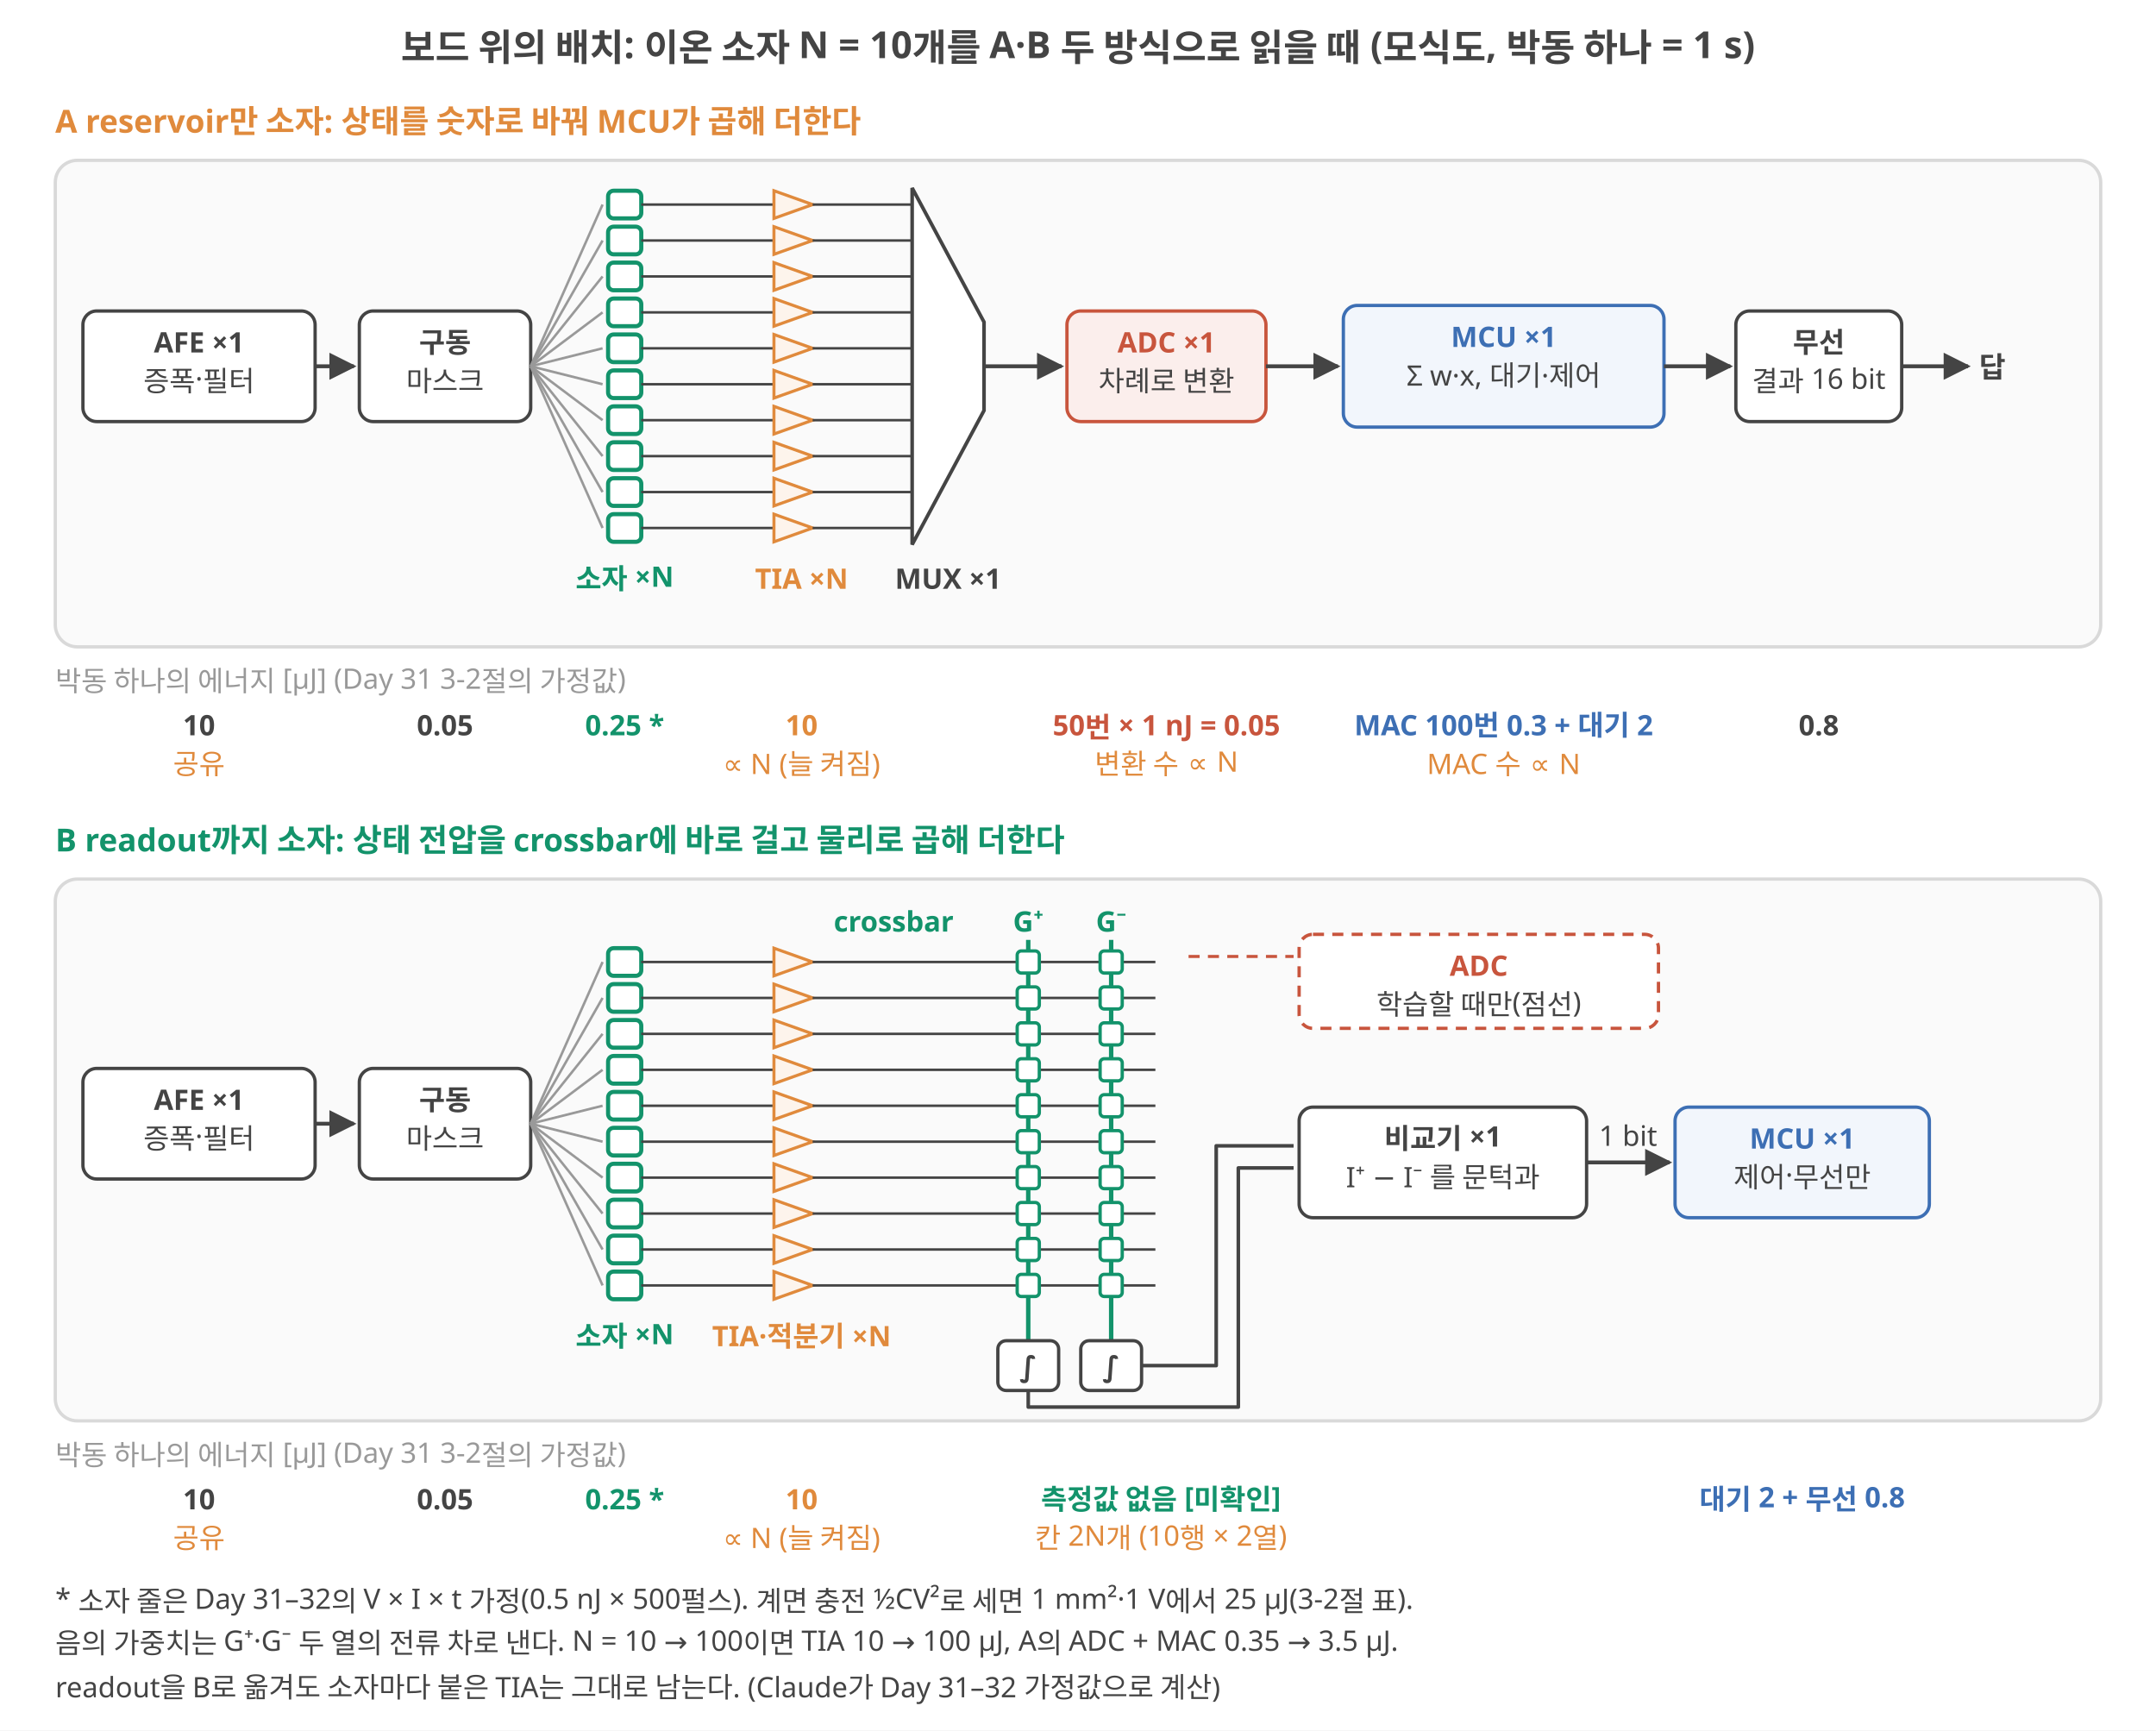
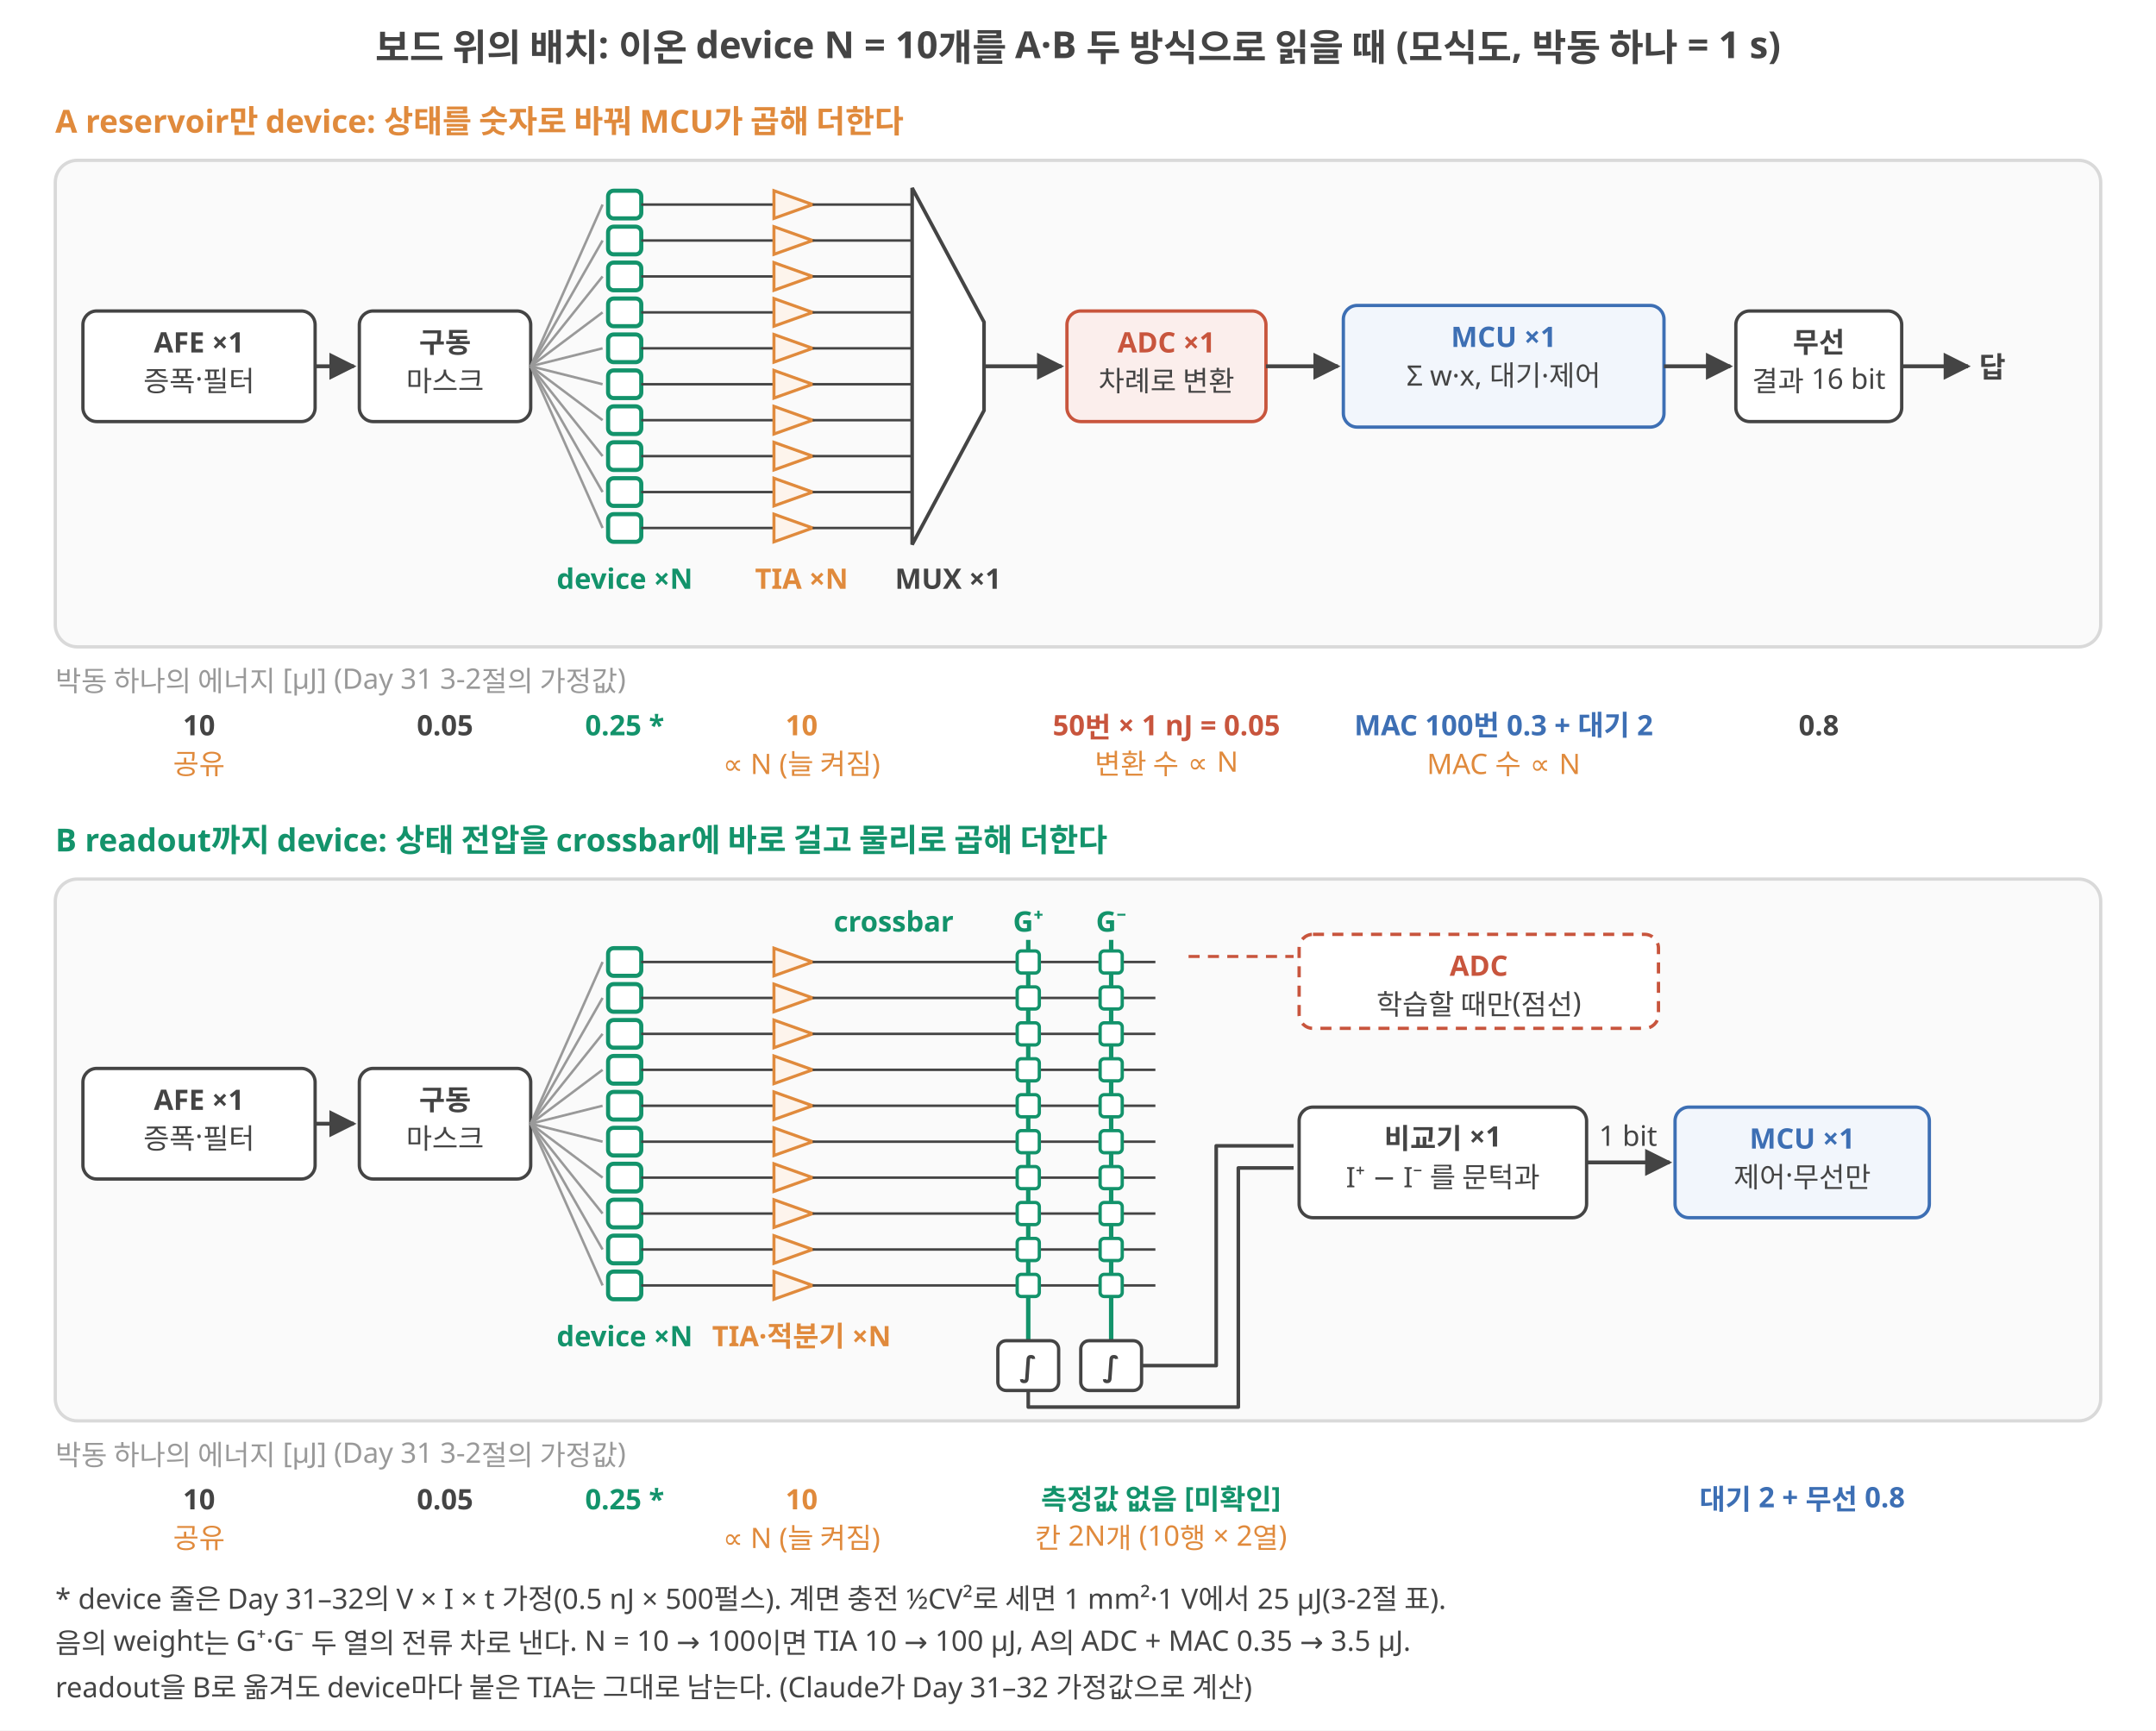
<svg xmlns="http://www.w3.org/2000/svg" viewBox="0 0 780 626" width="100%" font-family="Noto Sans KR, Malgun Gothic, sans-serif" font-size="13" fill="#444">
  <rect x="0" y="0" width="780" height="626" fill="#fff" />
  <defs>
    <marker id="arr" viewBox="0 0 10 10" refX="9" refY="5" markerWidth="7" markerHeight="7" orient="auto-start-reverse">
      <path d="M0,0 L10,5 L0,10 z" fill="#444" />
    </marker>
    <marker id="arrR" viewBox="0 0 10 10" refX="9" refY="5" markerWidth="7" markerHeight="7" orient="auto-start-reverse">
      <path d="M0,0 L10,5 L0,10 z" fill="#c8553d" />
    </marker>
  </defs>
-   <text x="390" y="22" font-size="13.5" fill="#444" text-anchor="middle" font-weight="bold">보드 위의 배치: 이온 소자 N = 10개를 A·B 두 방식으로 읽을 때 (모식도, 박동 하나 = 1 s)</text>
-   <text x="20" y="48" font-size="11.5" fill="#e08a3c" text-anchor="start" font-weight="bold">A  reservoir만 소자: 상태를 숫자로 바꿔 MCU가 곱해 더한다</text>
+   <text x="390" y="22" font-size="13.5" fill="#444" text-anchor="middle" font-weight="bold">보드 위의 배치: 이온 device N = 10개를 A·B 두 방식으로 읽을 때 (모식도, 박동 하나 = 1 s)</text>
+   <text x="20" y="48" font-size="11.5" fill="#e08a3c" text-anchor="start" font-weight="bold">A  reservoir만 device: 상태를 숫자로 바꿔 MCU가 곱해 더한다</text>
  <rect x="20" y="58" width="740" height="176" rx="8" fill="#fafafa" stroke="#d9d9d9" stroke-width="1.2" />
  <rect x="30" y="112.5" width="84" height="40" rx="5" fill="#fff" stroke="#444" stroke-width="1.2" />
  <text x="72.0" y="127.5" font-size="10.2" fill="#444" text-anchor="middle" font-weight="bold">AFE ×1</text>
  <text x="72.0" y="141.5" font-size="10.2" fill="#444" text-anchor="middle" font-weight="normal">증폭·필터</text>
  <line x1="114" y1="132.5" x2="128" y2="132.5" stroke="#444" stroke-width="1.4" marker-end="url(#arr)" />
  <rect x="130" y="112.5" width="62" height="40" rx="5" fill="#fff" stroke="#444" stroke-width="1.2" />
  <text x="161.0" y="127.5" font-size="10.2" fill="#444" text-anchor="middle" font-weight="bold">구동</text>
  <text x="161.0" y="141.5" font-size="10.2" fill="#444" text-anchor="middle" font-weight="normal">마스크</text>
  <line x1="192" y1="132.5" x2="218" y2="74" stroke="#999" stroke-width="0.9" />
  <rect x="220" y="69" width="12" height="10" rx="2" fill="#fff" stroke="#13936b" stroke-width="1.5" />
  <line x1="232" y1="74" x2="280" y2="74" stroke="#444" stroke-width="0.9" />
  <polygon points="280,69 280,79 294,74" fill="#fdf4ec" stroke="#e08a3c" stroke-width="1.1" />
  <line x1="192" y1="132.5" x2="218" y2="87" stroke="#999" stroke-width="0.9" />
  <rect x="220" y="82" width="12" height="10" rx="2" fill="#fff" stroke="#13936b" stroke-width="1.5" />
  <line x1="232" y1="87" x2="280" y2="87" stroke="#444" stroke-width="0.9" />
  <polygon points="280,82 280,92 294,87" fill="#fdf4ec" stroke="#e08a3c" stroke-width="1.1" />
  <line x1="192" y1="132.5" x2="218" y2="100" stroke="#999" stroke-width="0.9" />
  <rect x="220" y="95" width="12" height="10" rx="2" fill="#fff" stroke="#13936b" stroke-width="1.5" />
  <line x1="232" y1="100" x2="280" y2="100" stroke="#444" stroke-width="0.9" />
  <polygon points="280,95 280,105 294,100" fill="#fdf4ec" stroke="#e08a3c" stroke-width="1.1" />
  <line x1="192" y1="132.5" x2="218" y2="113" stroke="#999" stroke-width="0.9" />
  <rect x="220" y="108" width="12" height="10" rx="2" fill="#fff" stroke="#13936b" stroke-width="1.5" />
  <line x1="232" y1="113" x2="280" y2="113" stroke="#444" stroke-width="0.9" />
  <polygon points="280,108 280,118 294,113" fill="#fdf4ec" stroke="#e08a3c" stroke-width="1.1" />
  <line x1="192" y1="132.5" x2="218" y2="126" stroke="#999" stroke-width="0.9" />
  <rect x="220" y="121" width="12" height="10" rx="2" fill="#fff" stroke="#13936b" stroke-width="1.5" />
  <line x1="232" y1="126" x2="280" y2="126" stroke="#444" stroke-width="0.9" />
  <polygon points="280,121 280,131 294,126" fill="#fdf4ec" stroke="#e08a3c" stroke-width="1.1" />
  <line x1="192" y1="132.5" x2="218" y2="139" stroke="#999" stroke-width="0.9" />
  <rect x="220" y="134" width="12" height="10" rx="2" fill="#fff" stroke="#13936b" stroke-width="1.5" />
  <line x1="232" y1="139" x2="280" y2="139" stroke="#444" stroke-width="0.9" />
  <polygon points="280,134 280,144 294,139" fill="#fdf4ec" stroke="#e08a3c" stroke-width="1.1" />
  <line x1="192" y1="132.5" x2="218" y2="152" stroke="#999" stroke-width="0.9" />
  <rect x="220" y="147" width="12" height="10" rx="2" fill="#fff" stroke="#13936b" stroke-width="1.5" />
  <line x1="232" y1="152" x2="280" y2="152" stroke="#444" stroke-width="0.9" />
  <polygon points="280,147 280,157 294,152" fill="#fdf4ec" stroke="#e08a3c" stroke-width="1.1" />
  <line x1="192" y1="132.5" x2="218" y2="165" stroke="#999" stroke-width="0.9" />
  <rect x="220" y="160" width="12" height="10" rx="2" fill="#fff" stroke="#13936b" stroke-width="1.5" />
  <line x1="232" y1="165" x2="280" y2="165" stroke="#444" stroke-width="0.9" />
  <polygon points="280,160 280,170 294,165" fill="#fdf4ec" stroke="#e08a3c" stroke-width="1.1" />
  <line x1="192" y1="132.5" x2="218" y2="178" stroke="#999" stroke-width="0.9" />
  <rect x="220" y="173" width="12" height="10" rx="2" fill="#fff" stroke="#13936b" stroke-width="1.5" />
  <line x1="232" y1="178" x2="280" y2="178" stroke="#444" stroke-width="0.9" />
  <polygon points="280,173 280,183 294,178" fill="#fdf4ec" stroke="#e08a3c" stroke-width="1.1" />
  <line x1="192" y1="132.5" x2="218" y2="191" stroke="#999" stroke-width="0.9" />
  <rect x="220" y="186" width="12" height="10" rx="2" fill="#fff" stroke="#13936b" stroke-width="1.5" />
  <line x1="232" y1="191" x2="280" y2="191" stroke="#444" stroke-width="0.9" />
  <polygon points="280,186 280,196 294,191" fill="#fdf4ec" stroke="#e08a3c" stroke-width="1.1" />
-   <text x="226" y="213" font-size="10.2" fill="#13936b" text-anchor="middle" font-weight="bold">소자 ×N</text>
+   <text x="226" y="213" font-size="10.2" fill="#13936b" text-anchor="middle" font-weight="bold">device ×N</text>
  <text x="290" y="213" font-size="10.2" fill="#e08a3c" text-anchor="middle" font-weight="bold">TIA ×N</text>
  <polygon points="330,68 330,197 356,148.5 356,116.5" fill="#fff" stroke="#444" stroke-width="1.3" />
  <line x1="294" y1="74" x2="330" y2="74" stroke="#444" stroke-width="0.9" />
  <line x1="294" y1="87" x2="330" y2="87" stroke="#444" stroke-width="0.9" />
  <line x1="294" y1="100" x2="330" y2="100" stroke="#444" stroke-width="0.9" />
  <line x1="294" y1="113" x2="330" y2="113" stroke="#444" stroke-width="0.9" />
  <line x1="294" y1="126" x2="330" y2="126" stroke="#444" stroke-width="0.9" />
  <line x1="294" y1="139" x2="330" y2="139" stroke="#444" stroke-width="0.9" />
  <line x1="294" y1="152" x2="330" y2="152" stroke="#444" stroke-width="0.9" />
  <line x1="294" y1="165" x2="330" y2="165" stroke="#444" stroke-width="0.9" />
  <line x1="294" y1="178" x2="330" y2="178" stroke="#444" stroke-width="0.9" />
  <line x1="294" y1="191" x2="330" y2="191" stroke="#444" stroke-width="0.9" />
  <text x="343" y="213" font-size="10.2" fill="#444" text-anchor="middle" font-weight="bold">MUX ×1</text>
  <line x1="356" y1="132.5" x2="384" y2="132.5" stroke="#444" stroke-width="1.4" marker-end="url(#arr)" />
  <rect x="386" y="112.5" width="72" height="40" rx="5" fill="#fbeeec" stroke="#c8553d" stroke-width="1.2" />
  <text x="422.0" y="127.5" font-size="10.2" fill="#c8553d" text-anchor="middle" font-weight="bold">ADC ×1</text>
  <text x="422.0" y="141.5" font-size="10.2" fill="#444" text-anchor="middle" font-weight="normal">차례로 변환</text>
  <line x1="458" y1="132.5" x2="484" y2="132.5" stroke="#444" stroke-width="1.4" marker-end="url(#arr)" />
  <rect x="486" y="110.5" width="116" height="44" rx="5" fill="#f2f6fc" stroke="#3d6fb4" stroke-width="1.2" />
  <text x="544.0" y="125.5" font-size="10.2" fill="#3d6fb4" text-anchor="middle" font-weight="bold">MCU ×1</text>
  <text x="544.0" y="139.5" font-size="10.2" fill="#444" text-anchor="middle" font-weight="normal">Σ w·x, 대기·제어</text>
  <line x1="602" y1="132.5" x2="626" y2="132.5" stroke="#444" stroke-width="1.4" marker-end="url(#arr)" />
  <rect x="628" y="112.5" width="60" height="40" rx="5" fill="#fff" stroke="#444" stroke-width="1.2" />
  <text x="658.0" y="127.5" font-size="10.2" fill="#444" text-anchor="middle" font-weight="bold">무선</text>
  <text x="658.0" y="141.5" font-size="10.2" fill="#444" text-anchor="middle" font-weight="normal">결과 16 bit</text>
  <line x1="688" y1="132.5" x2="712" y2="132.5" stroke="#444" stroke-width="1.4" marker-end="url(#arr)" />
  <text x="716" y="136.5" font-size="10.4" fill="#444" text-anchor="start" font-weight="bold">답</text>
  <text x="20" y="250" font-size="10.2" fill="#999" text-anchor="start" font-weight="normal">박동 하나의 에너지 [µJ] (Day 31 3-2절의 가정값)</text>
  <text x="72" y="266" font-size="10.2" fill="#444" text-anchor="middle" font-weight="bold">10</text>
  <text x="161" y="266" font-size="10.2" fill="#444" text-anchor="middle" font-weight="bold">0.05</text>
  <text x="226" y="266" font-size="10.2" fill="#13936b" text-anchor="middle" font-weight="bold">0.25 *</text>
  <text x="290" y="266" font-size="10.2" fill="#e08a3c" text-anchor="middle" font-weight="bold">10</text>
  <text x="422" y="266" font-size="10.2" fill="#c8553d" text-anchor="middle" font-weight="bold">50번 × 1 nJ = 0.05</text>
  <text x="544" y="266" font-size="10.2" fill="#3d6fb4" text-anchor="middle" font-weight="bold">MAC 100번 0.3 + 대기 2</text>
  <text x="658" y="266" font-size="10.2" fill="#444" text-anchor="middle" font-weight="bold">0.8</text>
  <text x="72" y="280" font-size="10.2" fill="#e08a3c" text-anchor="middle" font-weight="normal">공유</text>
  <text x="290" y="280" font-size="10.2" fill="#e08a3c" text-anchor="middle" font-weight="normal">∝ N (늘 켜짐)</text>
  <text x="422" y="280" font-size="10.2" fill="#e08a3c" text-anchor="middle" font-weight="normal">변환 수 ∝ N</text>
  <text x="544" y="280" font-size="10.2" fill="#e08a3c" text-anchor="middle" font-weight="normal">MAC 수 ∝ N</text>
-   <text x="20" y="308" font-size="11.5" fill="#13936b" text-anchor="start" font-weight="bold">B  readout까지 소자: 상태 전압을 crossbar에 바로 걸고 물리로 곱해 더한다</text>
+   <text x="20" y="308" font-size="11.5" fill="#13936b" text-anchor="start" font-weight="bold">B  readout까지 device: 상태 전압을 crossbar에 바로 걸고 물리로 곱해 더한다</text>
  <rect x="20" y="318" width="740" height="196" rx="8" fill="#fafafa" stroke="#d9d9d9" stroke-width="1.2" />
  <rect x="30" y="386.5" width="84" height="40" rx="5" fill="#fff" stroke="#444" stroke-width="1.2" />
  <text x="72.0" y="401.5" font-size="10.2" fill="#444" text-anchor="middle" font-weight="bold">AFE ×1</text>
  <text x="72.0" y="415.5" font-size="10.2" fill="#444" text-anchor="middle" font-weight="normal">증폭·필터</text>
  <line x1="114" y1="406.5" x2="128" y2="406.5" stroke="#444" stroke-width="1.4" marker-end="url(#arr)" />
  <rect x="130" y="386.5" width="62" height="40" rx="5" fill="#fff" stroke="#444" stroke-width="1.2" />
  <text x="161.0" y="401.5" font-size="10.2" fill="#444" text-anchor="middle" font-weight="bold">구동</text>
  <text x="161.0" y="415.5" font-size="10.2" fill="#444" text-anchor="middle" font-weight="normal">마스크</text>
  <line x1="192" y1="406.5" x2="218" y2="348" stroke="#999" stroke-width="0.9" />
  <rect x="220" y="343" width="12" height="10" rx="2" fill="#fff" stroke="#13936b" stroke-width="1.5" />
  <line x1="232" y1="348" x2="280" y2="348" stroke="#444" stroke-width="0.9" />
  <polygon points="280,343 280,353 294,348" fill="#fdf4ec" stroke="#e08a3c" stroke-width="1.1" />
  <line x1="192" y1="406.5" x2="218" y2="361" stroke="#999" stroke-width="0.9" />
  <rect x="220" y="356" width="12" height="10" rx="2" fill="#fff" stroke="#13936b" stroke-width="1.5" />
  <line x1="232" y1="361" x2="280" y2="361" stroke="#444" stroke-width="0.9" />
  <polygon points="280,356 280,366 294,361" fill="#fdf4ec" stroke="#e08a3c" stroke-width="1.1" />
  <line x1="192" y1="406.5" x2="218" y2="374" stroke="#999" stroke-width="0.9" />
  <rect x="220" y="369" width="12" height="10" rx="2" fill="#fff" stroke="#13936b" stroke-width="1.5" />
  <line x1="232" y1="374" x2="280" y2="374" stroke="#444" stroke-width="0.9" />
  <polygon points="280,369 280,379 294,374" fill="#fdf4ec" stroke="#e08a3c" stroke-width="1.1" />
  <line x1="192" y1="406.5" x2="218" y2="387" stroke="#999" stroke-width="0.9" />
  <rect x="220" y="382" width="12" height="10" rx="2" fill="#fff" stroke="#13936b" stroke-width="1.5" />
  <line x1="232" y1="387" x2="280" y2="387" stroke="#444" stroke-width="0.9" />
  <polygon points="280,382 280,392 294,387" fill="#fdf4ec" stroke="#e08a3c" stroke-width="1.1" />
  <line x1="192" y1="406.5" x2="218" y2="400" stroke="#999" stroke-width="0.9" />
  <rect x="220" y="395" width="12" height="10" rx="2" fill="#fff" stroke="#13936b" stroke-width="1.5" />
  <line x1="232" y1="400" x2="280" y2="400" stroke="#444" stroke-width="0.9" />
  <polygon points="280,395 280,405 294,400" fill="#fdf4ec" stroke="#e08a3c" stroke-width="1.1" />
  <line x1="192" y1="406.5" x2="218" y2="413" stroke="#999" stroke-width="0.9" />
  <rect x="220" y="408" width="12" height="10" rx="2" fill="#fff" stroke="#13936b" stroke-width="1.5" />
  <line x1="232" y1="413" x2="280" y2="413" stroke="#444" stroke-width="0.9" />
  <polygon points="280,408 280,418 294,413" fill="#fdf4ec" stroke="#e08a3c" stroke-width="1.1" />
  <line x1="192" y1="406.5" x2="218" y2="426" stroke="#999" stroke-width="0.9" />
  <rect x="220" y="421" width="12" height="10" rx="2" fill="#fff" stroke="#13936b" stroke-width="1.5" />
  <line x1="232" y1="426" x2="280" y2="426" stroke="#444" stroke-width="0.9" />
  <polygon points="280,421 280,431 294,426" fill="#fdf4ec" stroke="#e08a3c" stroke-width="1.1" />
  <line x1="192" y1="406.5" x2="218" y2="439" stroke="#999" stroke-width="0.9" />
  <rect x="220" y="434" width="12" height="10" rx="2" fill="#fff" stroke="#13936b" stroke-width="1.5" />
  <line x1="232" y1="439" x2="280" y2="439" stroke="#444" stroke-width="0.9" />
  <polygon points="280,434 280,444 294,439" fill="#fdf4ec" stroke="#e08a3c" stroke-width="1.1" />
  <line x1="192" y1="406.5" x2="218" y2="452" stroke="#999" stroke-width="0.9" />
  <rect x="220" y="447" width="12" height="10" rx="2" fill="#fff" stroke="#13936b" stroke-width="1.5" />
  <line x1="232" y1="452" x2="280" y2="452" stroke="#444" stroke-width="0.9" />
  <polygon points="280,447 280,457 294,452" fill="#fdf4ec" stroke="#e08a3c" stroke-width="1.1" />
  <line x1="192" y1="406.5" x2="218" y2="465" stroke="#999" stroke-width="0.9" />
  <rect x="220" y="460" width="12" height="10" rx="2" fill="#fff" stroke="#13936b" stroke-width="1.5" />
  <line x1="232" y1="465" x2="280" y2="465" stroke="#444" stroke-width="0.9" />
  <polygon points="280,460 280,470 294,465" fill="#fdf4ec" stroke="#e08a3c" stroke-width="1.1" />
-   <text x="226" y="487" font-size="10.2" fill="#13936b" text-anchor="middle" font-weight="bold">소자 ×N</text>
+   <text x="226" y="487" font-size="10.2" fill="#13936b" text-anchor="middle" font-weight="bold">device ×N</text>
  <text x="290" y="487" font-size="10.2" fill="#e08a3c" text-anchor="middle" font-weight="bold">TIA·적분기 ×N</text>
  <line x1="294" y1="348" x2="418" y2="348" stroke="#444" stroke-width="0.9" />
  <line x1="294" y1="361" x2="418" y2="361" stroke="#444" stroke-width="0.9" />
  <line x1="294" y1="374" x2="418" y2="374" stroke="#444" stroke-width="0.9" />
  <line x1="294" y1="387" x2="418" y2="387" stroke="#444" stroke-width="0.9" />
  <line x1="294" y1="400" x2="418" y2="400" stroke="#444" stroke-width="0.9" />
  <line x1="294" y1="413" x2="418" y2="413" stroke="#444" stroke-width="0.9" />
  <line x1="294" y1="426" x2="418" y2="426" stroke="#444" stroke-width="0.9" />
  <line x1="294" y1="439" x2="418" y2="439" stroke="#444" stroke-width="0.9" />
  <line x1="294" y1="452" x2="418" y2="452" stroke="#444" stroke-width="0.9" />
  <line x1="294" y1="465" x2="418" y2="465" stroke="#444" stroke-width="0.9" />
  <line x1="372" y1="340" x2="372" y2="485" stroke="#13936b" stroke-width="1.6" />
  <text x="372" y="337" font-size="10.2" fill="#13936b" text-anchor="middle" font-weight="bold">G⁺</text>
  <rect x="368" y="344" width="8" height="8" rx="1.5" fill="#fff" stroke="#13936b" stroke-width="1.2" />
  <rect x="368" y="357" width="8" height="8" rx="1.5" fill="#fff" stroke="#13936b" stroke-width="1.2" />
  <rect x="368" y="370" width="8" height="8" rx="1.5" fill="#fff" stroke="#13936b" stroke-width="1.2" />
  <rect x="368" y="383" width="8" height="8" rx="1.5" fill="#fff" stroke="#13936b" stroke-width="1.2" />
  <rect x="368" y="396" width="8" height="8" rx="1.5" fill="#fff" stroke="#13936b" stroke-width="1.2" />
  <rect x="368" y="409" width="8" height="8" rx="1.5" fill="#fff" stroke="#13936b" stroke-width="1.2" />
  <rect x="368" y="422" width="8" height="8" rx="1.5" fill="#fff" stroke="#13936b" stroke-width="1.2" />
  <rect x="368" y="435" width="8" height="8" rx="1.5" fill="#fff" stroke="#13936b" stroke-width="1.2" />
  <rect x="368" y="448" width="8" height="8" rx="1.5" fill="#fff" stroke="#13936b" stroke-width="1.2" />
  <rect x="368" y="461" width="8" height="8" rx="1.5" fill="#fff" stroke="#13936b" stroke-width="1.2" />
  <rect x="361" y="485" width="22" height="18" rx="3" fill="#fff" stroke="#444" stroke-width="1.2" />
  <text x="372" y="498" font-size="10.4" fill="#444" text-anchor="middle" font-weight="bold">∫</text>
  <line x1="402" y1="340" x2="402" y2="485" stroke="#13936b" stroke-width="1.6" />
  <text x="402" y="337" font-size="10.2" fill="#13936b" text-anchor="middle" font-weight="bold">G⁻</text>
  <rect x="398" y="344" width="8" height="8" rx="1.5" fill="#fff" stroke="#13936b" stroke-width="1.2" />
  <rect x="398" y="357" width="8" height="8" rx="1.5" fill="#fff" stroke="#13936b" stroke-width="1.2" />
  <rect x="398" y="370" width="8" height="8" rx="1.5" fill="#fff" stroke="#13936b" stroke-width="1.2" />
  <rect x="398" y="383" width="8" height="8" rx="1.5" fill="#fff" stroke="#13936b" stroke-width="1.2" />
  <rect x="398" y="396" width="8" height="8" rx="1.5" fill="#fff" stroke="#13936b" stroke-width="1.2" />
  <rect x="398" y="409" width="8" height="8" rx="1.5" fill="#fff" stroke="#13936b" stroke-width="1.2" />
  <rect x="398" y="422" width="8" height="8" rx="1.5" fill="#fff" stroke="#13936b" stroke-width="1.2" />
  <rect x="398" y="435" width="8" height="8" rx="1.5" fill="#fff" stroke="#13936b" stroke-width="1.2" />
  <rect x="398" y="448" width="8" height="8" rx="1.5" fill="#fff" stroke="#13936b" stroke-width="1.2" />
  <rect x="398" y="461" width="8" height="8" rx="1.5" fill="#fff" stroke="#13936b" stroke-width="1.2" />
  <rect x="391" y="485" width="22" height="18" rx="3" fill="#fff" stroke="#444" stroke-width="1.2" />
  <text x="402" y="498" font-size="10.4" fill="#444" text-anchor="middle" font-weight="bold">∫</text>
  <text x="345" y="337" font-size="10.2" fill="#13936b" text-anchor="end" font-weight="bold">crossbar</text>
  <polyline points="413.0,494.0 440.0,494.0 440.0,414.5 468.0,414.5" fill="none" stroke="#444" stroke-width="1.3" stroke-linejoin="round" />
  <polyline points="372.0,503.0 372.0,509.0 448.0,509.0 448.0,422.5 468.0,422.5" fill="none" stroke="#444" stroke-width="1.3" stroke-linejoin="round" />
  <rect x="470" y="400.5" width="104" height="40" rx="5" fill="#fff" stroke="#444" stroke-width="1.2" />
  <text x="522.0" y="415.5" font-size="10.2" fill="#444" text-anchor="middle" font-weight="bold">비교기 ×1</text>
  <text x="522.0" y="429.5" font-size="10.2" fill="#444" text-anchor="middle" font-weight="normal">I⁺ − I⁻ 를 문턱과</text>
  <line x1="574" y1="420.5" x2="604" y2="420.5" stroke="#444" stroke-width="1.4" marker-end="url(#arr)" />
  <text x="589" y="414.5" font-size="10.2" fill="#444" text-anchor="middle" font-weight="normal">1 bit</text>
  <rect x="606" y="400.5" width="92" height="40" rx="5" fill="#f2f6fc" stroke="#3d6fb4" stroke-width="1.2" />
  <text x="652.0" y="415.5" font-size="10.2" fill="#3d6fb4" text-anchor="middle" font-weight="bold">MCU ×1</text>
  <text x="652.0" y="429.5" font-size="10.2" fill="#444" text-anchor="middle" font-weight="normal">제어·무선만</text>
  <rect x="470" y="338" width="130" height="34" rx="5" fill="#fff" stroke="#c8553d" stroke-width="1.2" stroke-dasharray="4 3" />
  <text x="535.0" y="353" font-size="10.2" fill="#c8553d" text-anchor="middle" font-weight="bold">ADC</text>
  <text x="535.0" y="367" font-size="10.2" fill="#444" text-anchor="middle" font-weight="normal">학습할 때만(점선)</text>
  <polyline points="430.0,346.0 468.0,346.0" fill="none" stroke="#c8553d" stroke-width="1.1" stroke-dasharray="4 3" stroke-linejoin="round" />
  <text x="20" y="530" font-size="10.2" fill="#999" text-anchor="start" font-weight="normal">박동 하나의 에너지 [µJ] (Day 31 3-2절의 가정값)</text>
  <text x="72" y="546" font-size="10.2" fill="#444" text-anchor="middle" font-weight="bold">10</text>
  <text x="161" y="546" font-size="10.2" fill="#444" text-anchor="middle" font-weight="bold">0.05</text>
  <text x="226" y="546" font-size="10.2" fill="#13936b" text-anchor="middle" font-weight="bold">0.25 *</text>
  <text x="290" y="546" font-size="10.2" fill="#e08a3c" text-anchor="middle" font-weight="bold">10</text>
  <text x="420" y="546" font-size="10.2" fill="#13936b" text-anchor="middle" font-weight="bold">측정값 없음 [미확인]</text>
  <text x="652" y="546" font-size="10.2" fill="#3d6fb4" text-anchor="middle" font-weight="bold">대기 2 + 무선 0.8</text>
  <text x="72" y="560" font-size="10.2" fill="#e08a3c" text-anchor="middle" font-weight="normal">공유</text>
  <text x="290" y="560" font-size="10.2" fill="#e08a3c" text-anchor="middle" font-weight="normal">∝ N (늘 켜짐)</text>
  <text x="420" y="560" font-size="10.2" fill="#e08a3c" text-anchor="middle" font-weight="normal">칸 2N개 (10행 × 2열)</text>
-   <text x="20" y="582" font-size="10.2" fill="#444" text-anchor="start" font-weight="normal">* 소자 줄은 Day 31–32의 V × I × t 가정(0.5 nJ × 500펄스). 계면 충전 ½CV²로 세면 1 mm²·1 V에서 25 µJ(3-2절 표).</text>
-   <text x="20" y="598" font-size="10.2" fill="#444" text-anchor="start" font-weight="normal">음의 가중치는 G⁺·G⁻ 두 열의 전류 차로 낸다. N = 10 → 100이면 TIA 10 → 100 µJ, A의 ADC + MAC 0.35 → 3.5 µJ.</text>
-   <text x="20" y="614" font-size="10.2" fill="#444" text-anchor="start" font-weight="normal">readout을 B로 옮겨도 소자마다 붙은 TIA는 그대로 남는다. (Claude가 Day 31–32 가정값으로 계산)</text>
+   <text x="20" y="582" font-size="10.2" fill="#444" text-anchor="start" font-weight="normal">* device 줄은 Day 31–32의 V × I × t 가정(0.5 nJ × 500펄스). 계면 충전 ½CV²로 세면 1 mm²·1 V에서 25 µJ(3-2절 표).</text>
+   <text x="20" y="598" font-size="10.2" fill="#444" text-anchor="start" font-weight="normal">음의 weight는 G⁺·G⁻ 두 열의 전류 차로 낸다. N = 10 → 100이면 TIA 10 → 100 µJ, A의 ADC + MAC 0.35 → 3.5 µJ.</text>
+   <text x="20" y="614" font-size="10.2" fill="#444" text-anchor="start" font-weight="normal">readout을 B로 옮겨도 device마다 붙은 TIA는 그대로 남는다. (Claude가 Day 31–32 가정값으로 계산)</text>
</svg>
